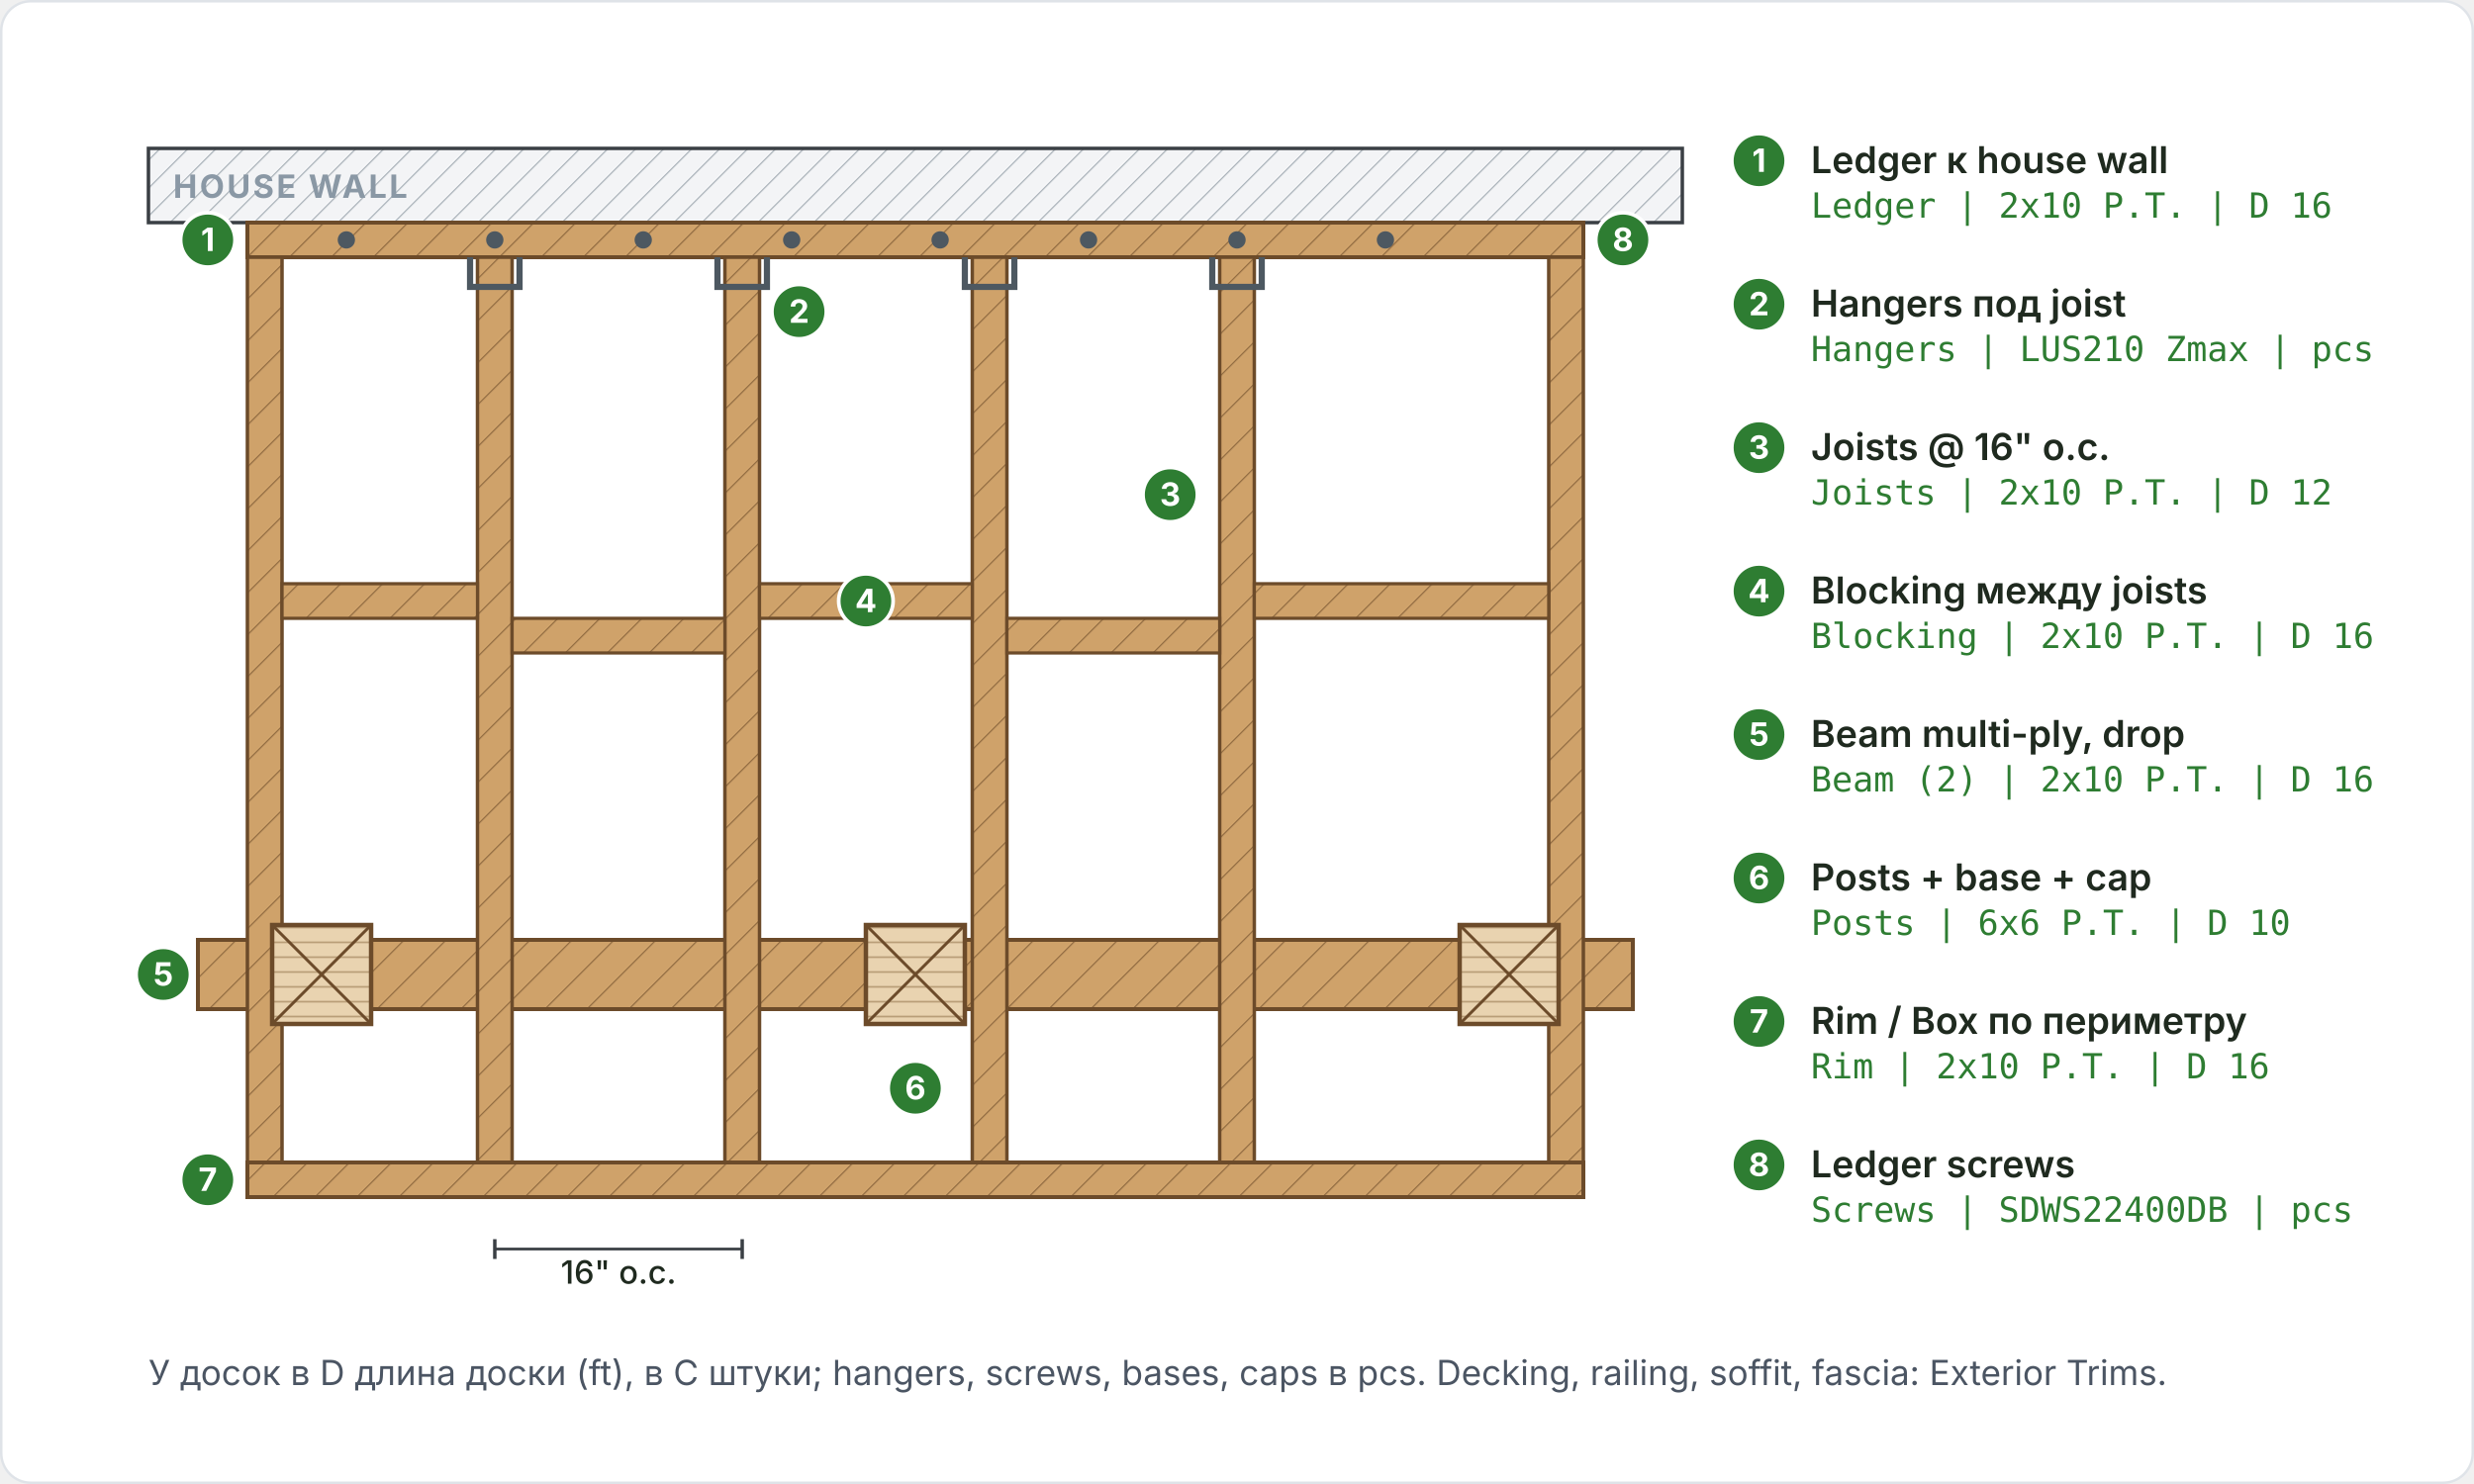
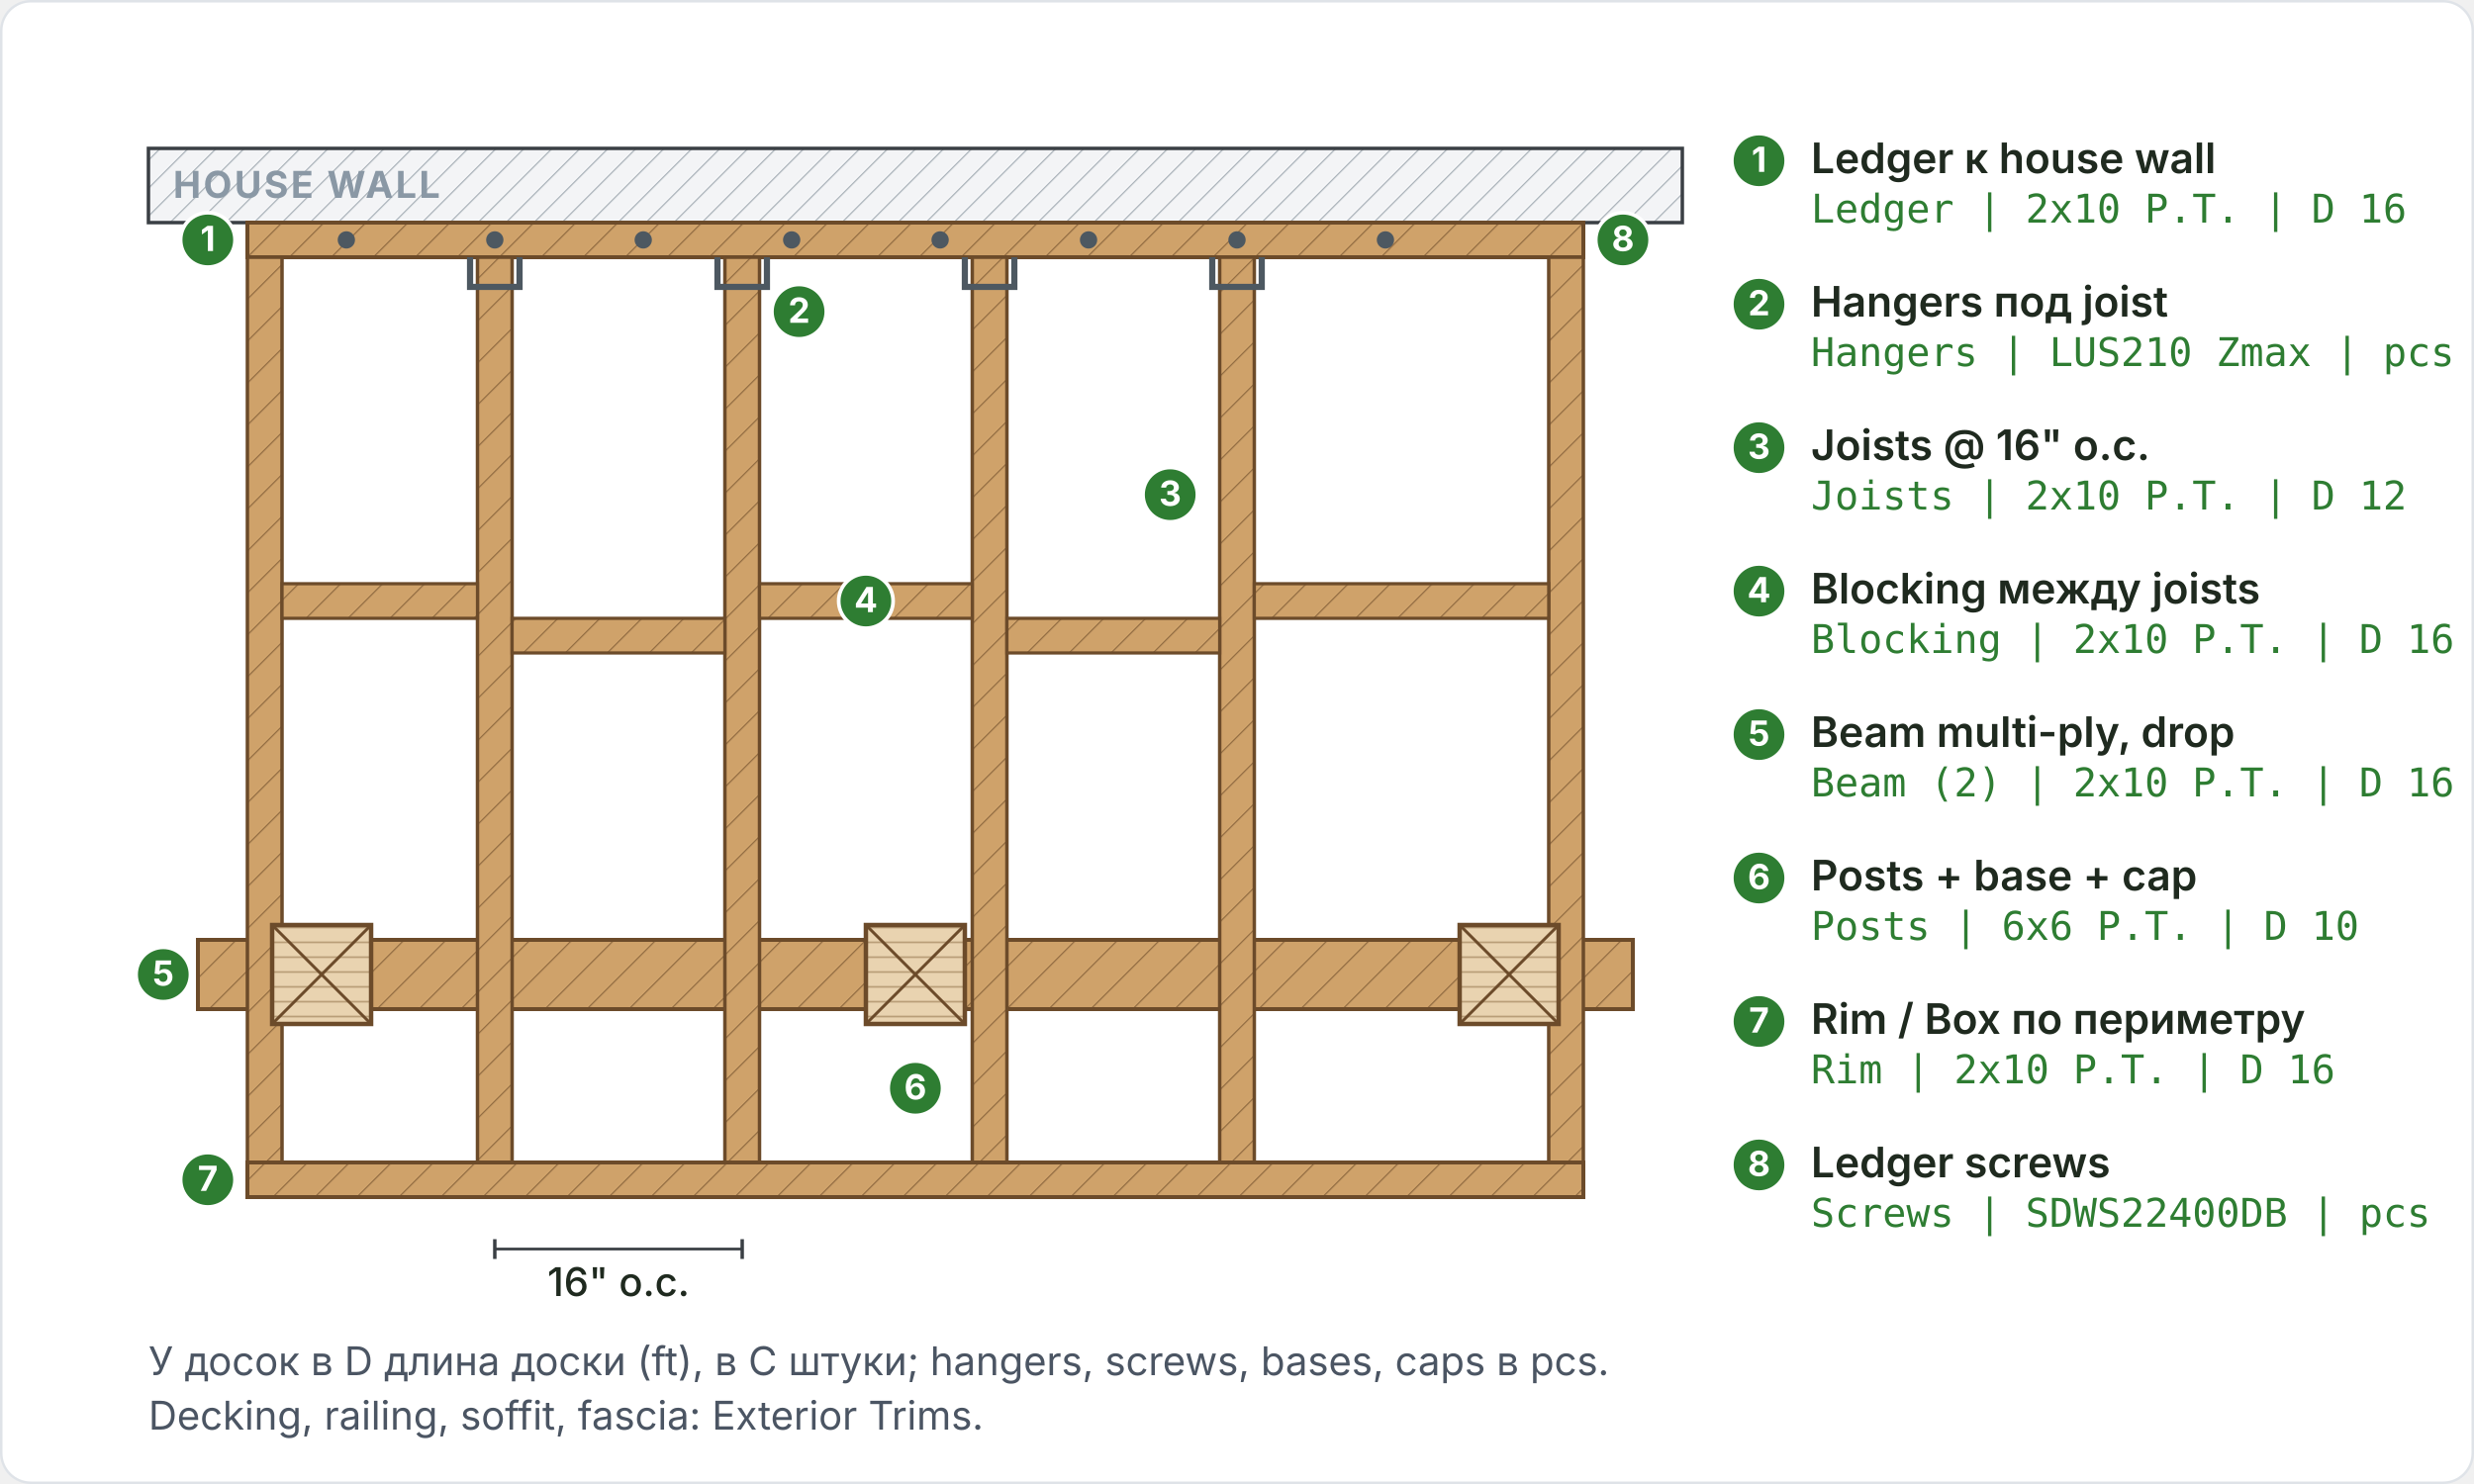
<svg xmlns="http://www.w3.org/2000/svg" viewBox="0 0 1000 600" role="img" aria-labelledby="t d">
  <defs>
    <marker id="arr" markerWidth="10" markerHeight="10" refX="9" refY="5" orient="auto" markerUnits="userSpaceOnUse">
      <path d="M0,1 L0,9 L10,5 z" fill="#2e7d32" />
    </marker>
    <marker id="arrInk" markerWidth="10" markerHeight="10" refX="9" refY="5" orient="auto" markerUnits="userSpaceOnUse">
      <path d="M0,1 L0,9 L10,5 z" fill="#3a3f44" />
    </marker>
    <marker id="arrRed" markerWidth="10" markerHeight="10" refX="9" refY="5" orient="auto" markerUnits="userSpaceOnUse">
      <path d="M0,1 L0,9 L10,5 z" fill="#c62828" />
    </marker>
    <marker id="dot" markerWidth="8" markerHeight="8" refX="4" refY="4" markerUnits="userSpaceOnUse">
      <circle cx="4" cy="4" r="3" fill="#2e7d32" />
    </marker>
    <marker id="tick" markerWidth="8" markerHeight="8" refX="4" refY="4" orient="auto" markerUnits="userSpaceOnUse">
      <path d="M4,0 L4,8" stroke="#3a3f44" stroke-width="1.4" />
    </marker>
    <pattern id="wood" width="12" height="12" patternUnits="userSpaceOnUse" patternTransform="rotate(45)">
      <rect width="12" height="12" fill="#e9d3b0" />
      <line x1="0" y1="0" x2="0" y2="12" stroke="#8a6a3f" stroke-width="0.9" opacity="0.55" />
    </pattern>
    <pattern id="pt" width="12" height="12" patternUnits="userSpaceOnUse" patternTransform="rotate(45)">
      <rect width="12" height="12" fill="#cfa26a" />
      <line x1="0" y1="0" x2="0" y2="12" stroke="#6c4b2a" stroke-width="1" opacity="0.6" />
    </pattern>
    <pattern id="conc" width="10" height="10" patternUnits="userSpaceOnUse">
      <rect width="10" height="10" fill="#cfd4d8" />
      <circle cx="2.5" cy="2.5" r="1" fill="#6b7378" opacity="0.7" />
      <circle cx="7" cy="6.5" r="1" fill="#6b7378" opacity="0.7" />
    </pattern>
    <pattern id="sheath" width="7" height="7" patternUnits="userSpaceOnUse">
      <rect width="7" height="7" fill="#c9b27c" />
      <circle cx="2" cy="2" r="0.8" fill="#7a6a3c" opacity="0.6" />
      <circle cx="5" cy="5" r="0.8" fill="#7a6a3c" opacity="0.6" />
    </pattern>
    <pattern id="batt" width="20" height="16" patternUnits="userSpaceOnUse">
      <rect width="20" height="16" fill="#fdf6e3" />
      <path d="M0,8 Q5,0 10,8 T20,8" fill="none" stroke="#caa64a" stroke-width="1.2" />
    </pattern>
    <pattern id="rigid" width="8" height="8" patternUnits="userSpaceOnUse">
      <rect width="8" height="8" fill="#fbe9c6" />
      <path d="M0,8 L8,0" stroke="#d9a441" stroke-width="0.8" />
    </pattern>
    <pattern id="cmu" width="40" height="20" patternUnits="userSpaceOnUse">
      <rect width="40" height="20" fill="#cfd4d8" />
      <path d="M0,10 H40 M20,0 V10 M0,10 V20 M40,10 V20" stroke="#6b7378" stroke-width="1" fill="none" />
    </pattern>
    <pattern id="gyp" width="6" height="6" patternUnits="userSpaceOnUse">
      <rect width="6" height="6" fill="#eef0f2" />
    </pattern>
    <pattern id="endgrain" width="6" height="6" patternUnits="userSpaceOnUse">
      <rect width="6" height="6" fill="#e9d3b0" />
      <path d="M0,3 H6" stroke="#8a6a3f" stroke-width="0.7" opacity="0.5" />
    </pattern>
    <pattern id="hatchRed" width="8" height="8" patternUnits="userSpaceOnUse" patternTransform="rotate(45)">
      <rect width="8" height="8" fill="#fff" />
      <line x1="0" y1="0" x2="0" y2="8" stroke="#c62828" stroke-width="1.2" opacity="0.6" />
    </pattern>
    <pattern id="hatchGrey" width="8" height="8" patternUnits="userSpaceOnUse" patternTransform="rotate(45)">
      <rect width="8" height="8" fill="#f3f4f6" />
      <line x1="0" y1="0" x2="0" y2="8" stroke="#9aa4ad" stroke-width="1" opacity="0.8" />
    </pattern>
    <style>
      .ln{fill:none;stroke:#3a3f44;stroke-width:1.6;stroke-linejoin:round}
      .thin{fill:none;stroke:#3a3f44;stroke-width:1.1}
      .lab{font:600 16px Inter, "Segoe UI", Arial, sans-serif;fill:#1f2a1f}
-       .lab2{font:600 15px Inter, "Segoe UI", Arial, sans-serif;fill:#1f2a1f}
-       .note{font:400 14px Inter, "Segoe UI", Arial, sans-serif;fill:#4b5563}
+       .lab2{font:600 17px Inter, "Segoe UI", Arial, sans-serif;fill:#1f2a1f}
+       .note{font:400 16px Inter, "Segoe UI", Arial, sans-serif;fill:#4b5563}
      .small{font:400 12.5px Inter, "Segoe UI", Arial, sans-serif;fill:#4b5563}
-       .mono{font:500 14px "JetBrains Mono", Consolas, monospace;fill:#2e7d32}
+       .mono{font:500 16px "JetBrains Mono", Consolas, monospace;fill:#2e7d32}
      .mono2{font:500 13px "JetBrains Mono", Consolas, monospace;fill:#1f2a1f}
-       .side{font:700 13px Inter, "Segoe UI", Arial, sans-serif;fill:#8a98a5;letter-spacing:1px}
+       .side{font:700 15px Inter, "Segoe UI", Arial, sans-serif;fill:#8a98a5;letter-spacing:1px}
      .lead{stroke:#2e7d32;stroke-width:1.5;fill:none;marker-end:url(#arr)}
      .leadInk{stroke:#3a3f44;stroke-width:1.3;fill:none;marker-end:url(#arrInk)}
      .leadRed{stroke:#c62828;stroke-width:1.5;fill:none;marker-end:url(#arrRed)}
      .dim{stroke:#3a3f44;stroke-width:1.1;fill:none;marker-start:url(#tick);marker-end:url(#tick)}
-       .dimt{font:500 13px Inter, "Segoe UI", Arial, sans-serif;fill:#1f2a1f}
+       .dimt{font:500 16px Inter, "Segoe UI", Arial, sans-serif;fill:#1f2a1f}
      .numc{fill:#2e7d32;stroke:#fff;stroke-width:1.5}
-       .numt{font:700 13px Inter, "Segoe UI", Arial, sans-serif;fill:#fff;text-anchor:middle}
+       .numt{font:700 14px Inter, "Segoe UI", Arial, sans-serif;fill:#fff;text-anchor:middle}
      .h{font:700 15px Inter, "Segoe UI", Arial, sans-serif;fill:#1f2a1f}
      .red{font:600 14px Inter, "Segoe UI", Arial, sans-serif;fill:#c62828}
      .green{font:600 14px Inter, "Segoe UI", Arial, sans-serif;fill:#2e7d32}
      .cap{font:400 13px Inter, "Segoe UI", Arial, sans-serif;fill:#1f2a1f}
    </style>
  </defs>
  <rect x="0.5" y="0.5" width="999" height="599" rx="12" fill="#ffffff" stroke="#dfe3e8" />
  <rect x="60" y="60" width="620" height="30" fill="url(#hatchGrey)" stroke="#3a3f44" stroke-width="1.4" />
  <text class="side" x="70" y="80">HOUSE WALL</text>
  <rect x="100" y="90" width="540" height="14" fill="url(#pt)" stroke="#6c4b2a" stroke-width="1.6" />
  <rect x="80" y="380" width="580" height="28" fill="url(#pt)" stroke="#6c4b2a" stroke-width="1.6" />
  <rect x="100" y="104" width="14" height="366" fill="url(#pt)" stroke="#6c4b2a" stroke-width="1.4" />
  <rect x="193" y="104" width="14" height="366" fill="url(#pt)" stroke="#6c4b2a" stroke-width="1.4" />
  <rect x="293" y="104" width="14" height="366" fill="url(#pt)" stroke="#6c4b2a" stroke-width="1.4" />
  <rect x="393" y="104" width="14" height="366" fill="url(#pt)" stroke="#6c4b2a" stroke-width="1.4" />
  <rect x="493" y="104" width="14" height="366" fill="url(#pt)" stroke="#6c4b2a" stroke-width="1.4" />
  <rect x="626" y="104" width="14" height="366" fill="url(#pt)" stroke="#6c4b2a" stroke-width="1.4" />
  <path d="M190,104 v12 h20 v-12" fill="none" stroke="#4d5861" stroke-width="2.5" />
  <path d="M290,104 v12 h20 v-12" fill="none" stroke="#4d5861" stroke-width="2.5" />
  <path d="M390,104 v12 h20 v-12" fill="none" stroke="#4d5861" stroke-width="2.5" />
  <path d="M490,104 v12 h20 v-12" fill="none" stroke="#4d5861" stroke-width="2.5" />
  <rect x="114" y="236" width="79" height="14" fill="url(#pt)" stroke="#6c4b2a" stroke-width="1.3" />
  <rect x="207" y="250" width="86" height="14" fill="url(#pt)" stroke="#6c4b2a" stroke-width="1.3" />
  <rect x="307" y="236" width="86" height="14" fill="url(#pt)" stroke="#6c4b2a" stroke-width="1.3" />
  <rect x="407" y="250" width="86" height="14" fill="url(#pt)" stroke="#6c4b2a" stroke-width="1.3" />
  <rect x="507" y="236" width="119" height="14" fill="url(#pt)" stroke="#6c4b2a" stroke-width="1.3" />
  <rect x="100" y="470" width="540" height="14" fill="url(#pt)" stroke="#6c4b2a" stroke-width="1.6" />
  <rect x="110" y="374" width="40" height="40" fill="url(#endgrain)" stroke="#6c4b2a" stroke-width="1.8" />
  <path d="M110,374 l40,40 M150,374 l-40,40" stroke="#6c4b2a" stroke-width="1.2" />
  <rect x="350" y="374" width="40" height="40" fill="url(#endgrain)" stroke="#6c4b2a" stroke-width="1.8" />
  <path d="M350,374 l40,40 M390,374 l-40,40" stroke="#6c4b2a" stroke-width="1.2" />
  <rect x="590" y="374" width="40" height="40" fill="url(#endgrain)" stroke="#6c4b2a" stroke-width="1.8" />
  <path d="M590,374 l40,40 M630,374 l-40,40" stroke="#6c4b2a" stroke-width="1.2" />
  <circle cx="140" cy="97" r="3.5" fill="#4d5861" />
  <circle cx="200" cy="97" r="3.5" fill="#4d5861" />
  <circle cx="260" cy="97" r="3.5" fill="#4d5861" />
  <circle cx="320" cy="97" r="3.5" fill="#4d5861" />
  <circle cx="380" cy="97" r="3.5" fill="#4d5861" />
  <circle cx="440" cy="97" r="3.5" fill="#4d5861" />
  <circle cx="500" cy="97" r="3.5" fill="#4d5861" />
  <circle cx="560" cy="97" r="3.5" fill="#4d5861" />
  <circle class="numc" cx="84" cy="97" r="11" />
  <text class="numt" x="84" y="101.5">1</text>
  <circle class="numc" cx="323" cy="126" r="11" />
  <text class="numt" x="323" y="130.5">2</text>
  <circle class="numc" cx="473" cy="200" r="11" />
  <text class="numt" x="473" y="204.5">3</text>
  <circle class="numc" cx="350" cy="243" r="11" />
  <text class="numt" x="350" y="247.5">4</text>
  <circle class="numc" cx="66" cy="394" r="11" />
  <text class="numt" x="66" y="398.5">5</text>
  <circle class="numc" cx="370" cy="440" r="11" />
  <text class="numt" x="370" y="444.5">6</text>
  <circle class="numc" cx="84" cy="477" r="11" />
  <text class="numt" x="84" y="481.5">7</text>
  <circle class="numc" cx="656" cy="97" r="11" />
  <text class="numt" x="656" y="101.5">8</text>
  <line class="dim" x1="200" y1="505" x2="300" y2="505" />
-   <text class="dimt" x="250" y="519" text-anchor="middle">16" o.c.</text>
-   <text class="note" x="60" y="560">У досок в D длина доски (ft), в C штуки; hangers, screws, bases, caps в pcs. Decking, railing, soffit, fascia: Exterior Trims.</text>
+   <text class="dimt" x="250" y="524" text-anchor="middle">16" o.c.</text>
+   <text class="note" x="60" y="556">У досок в D длина доски (ft), в C штуки; hangers, screws, bases, caps в pcs.</text>
+   <text class="note" x="60" y="578">Decking, railing, soffit, fascia: Exterior Trims.</text>
  <circle class="numc" cx="711" cy="65" r="11" />
  <text class="numt" x="711" y="69.5">1</text>
  <text class="lab2" x="732" y="70">Ledger к house wall</text>
-   <text class="mono" x="732" y="88">Ledger | 2x10 P.T. | D 16</text>
+   <text class="mono" x="732" y="90">Ledger | 2x10 P.T. | D 16</text>
  <circle class="numc" cx="711" cy="123" r="11" />
  <text class="numt" x="711" y="127.5">2</text>
  <text class="lab2" x="732" y="128">Hangers под joist</text>
-   <text class="mono" x="732" y="146">Hangers | LUS210 Zmax | pcs</text>
+   <text class="mono" x="732" y="148">Hangers | LUS210 Zmax | pcs</text>
  <circle class="numc" cx="711" cy="181" r="11" />
  <text class="numt" x="711" y="185.5">3</text>
  <text class="lab2" x="732" y="186">Joists @ 16" o.c.</text>
-   <text class="mono" x="732" y="204">Joists | 2x10 P.T. | D 12</text>
+   <text class="mono" x="732" y="206">Joists | 2x10 P.T. | D 12</text>
  <circle class="numc" cx="711" cy="239" r="11" />
  <text class="numt" x="711" y="243.5">4</text>
  <text class="lab2" x="732" y="244">Blocking между joists</text>
-   <text class="mono" x="732" y="262">Blocking | 2x10 P.T. | D 16</text>
+   <text class="mono" x="732" y="264">Blocking | 2x10 P.T. | D 16</text>
  <circle class="numc" cx="711" cy="297" r="11" />
  <text class="numt" x="711" y="301.5">5</text>
  <text class="lab2" x="732" y="302">Beam multi-ply, drop</text>
-   <text class="mono" x="732" y="320">Beam (2) | 2x10 P.T. | D 16</text>
+   <text class="mono" x="732" y="322">Beam (2) | 2x10 P.T. | D 16</text>
  <circle class="numc" cx="711" cy="355" r="11" />
  <text class="numt" x="711" y="359.5">6</text>
  <text class="lab2" x="732" y="360">Posts + base + cap</text>
-   <text class="mono" x="732" y="378">Posts | 6x6 P.T. | D 10</text>
+   <text class="mono" x="732" y="380">Posts | 6x6 P.T. | D 10</text>
  <circle class="numc" cx="711" cy="413" r="11" />
  <text class="numt" x="711" y="417.5">7</text>
  <text class="lab2" x="732" y="418">Rim / Box по периметру</text>
-   <text class="mono" x="732" y="436">Rim | 2x10 P.T. | D 16</text>
+   <text class="mono" x="732" y="438">Rim | 2x10 P.T. | D 16</text>
  <circle class="numc" cx="711" cy="471" r="11" />
  <text class="numt" x="711" y="475.5">8</text>
  <text class="lab2" x="732" y="476">Ledger screws</text>
-   <text class="mono" x="732" y="494">Screws | SDWS22400DB | pcs</text>
+   <text class="mono" x="732" y="496">Screws | SDWS22400DB | pcs</text>
</svg>
